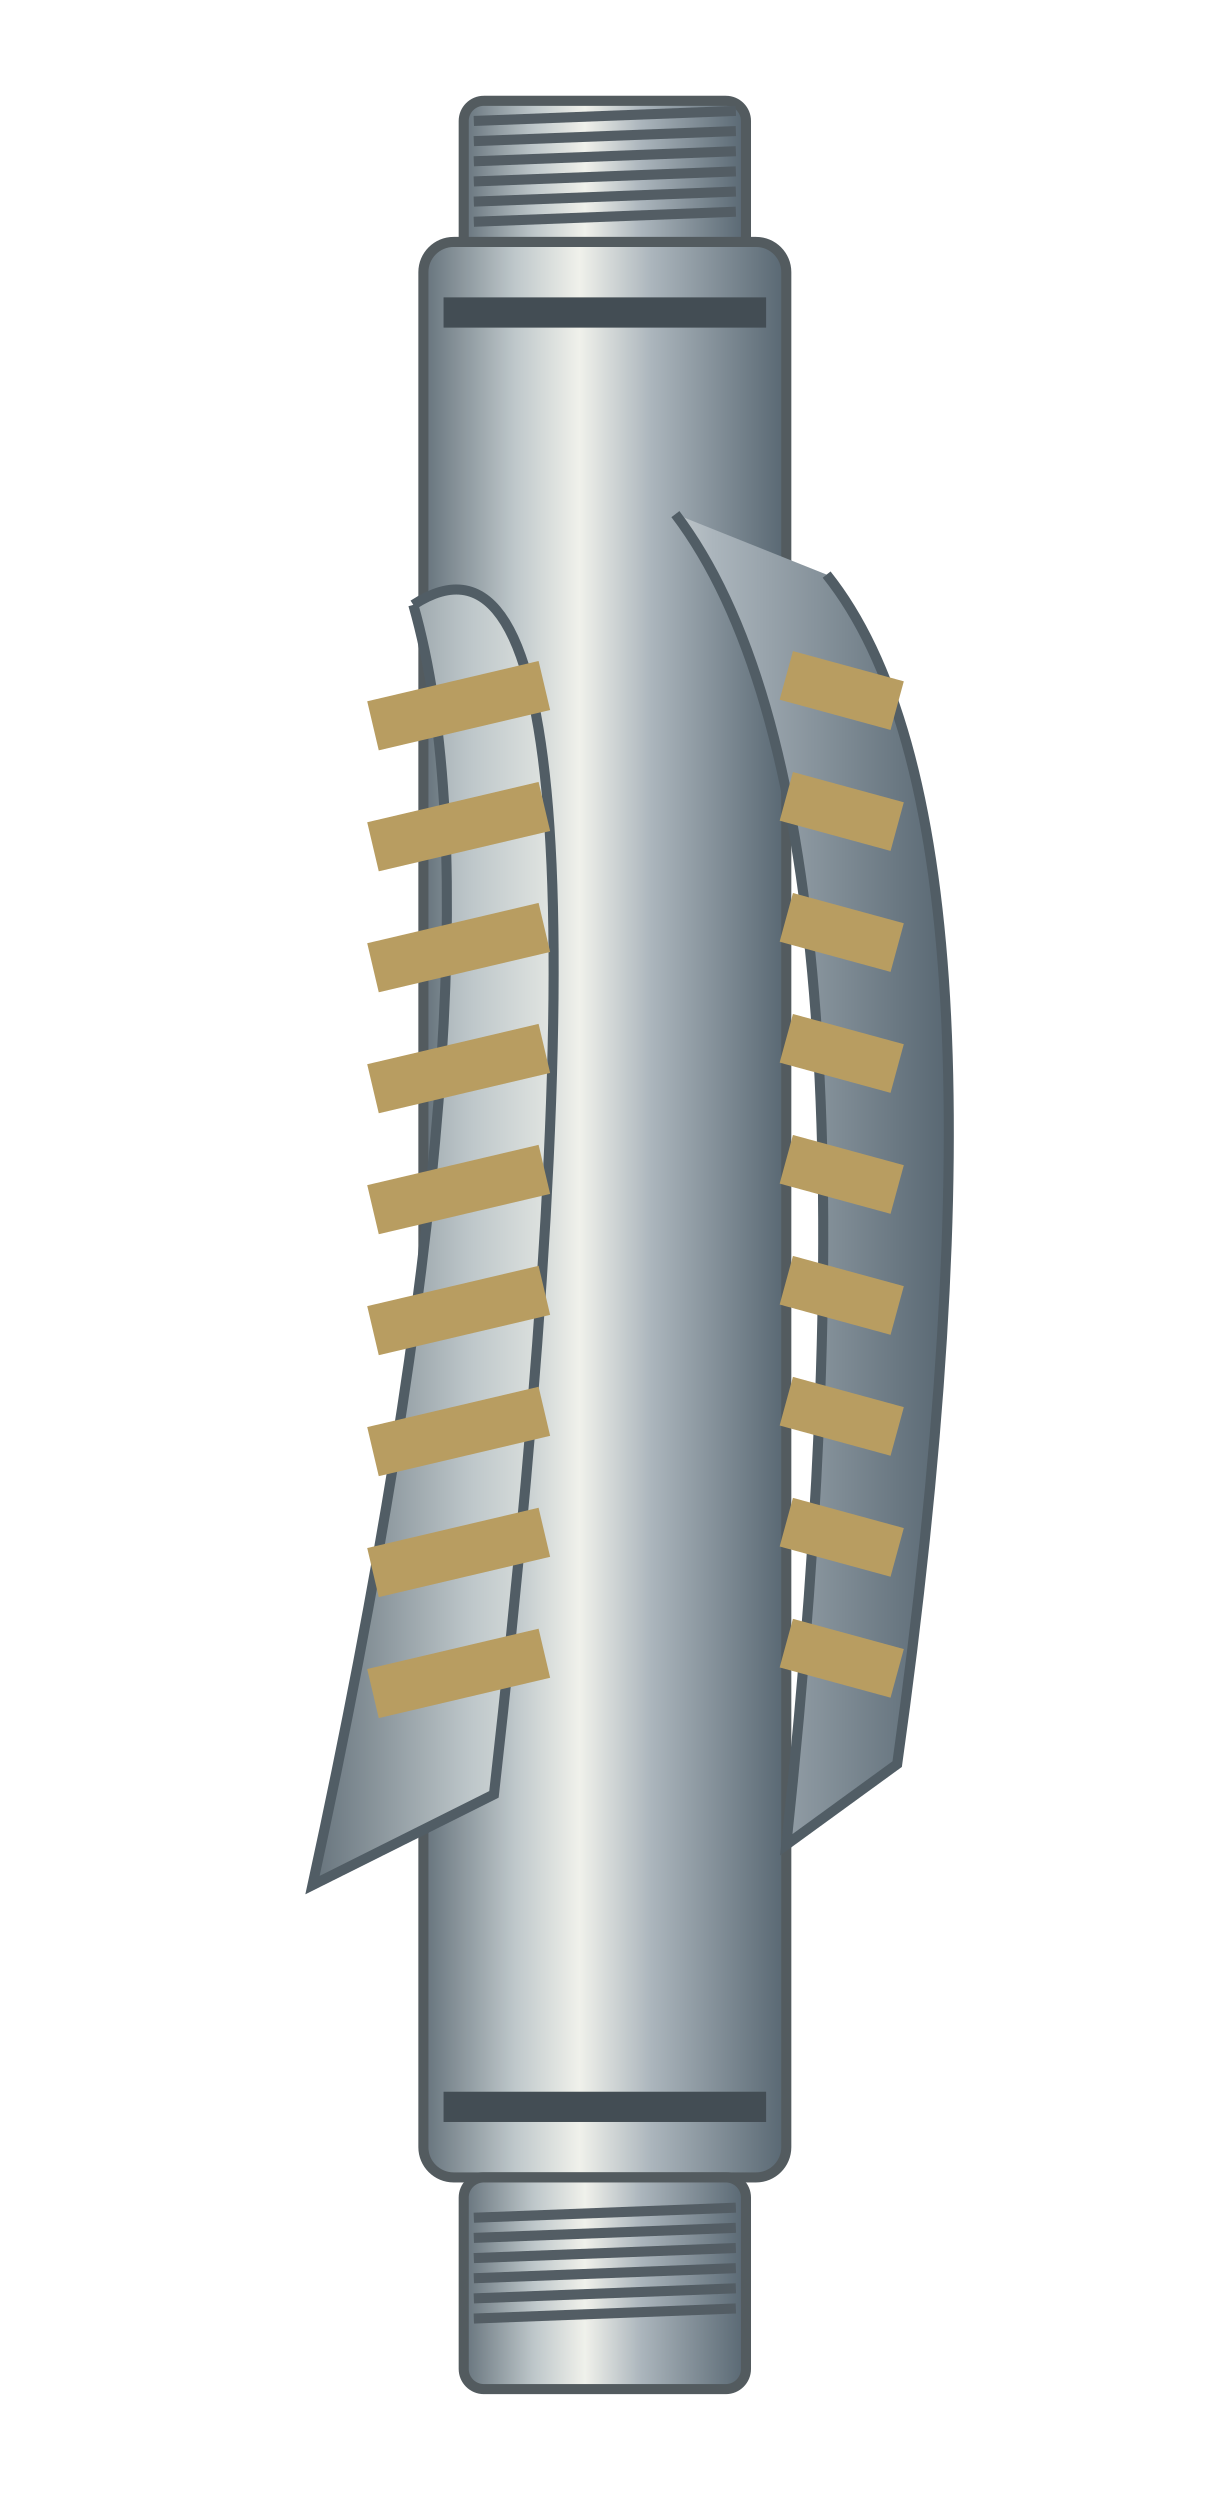
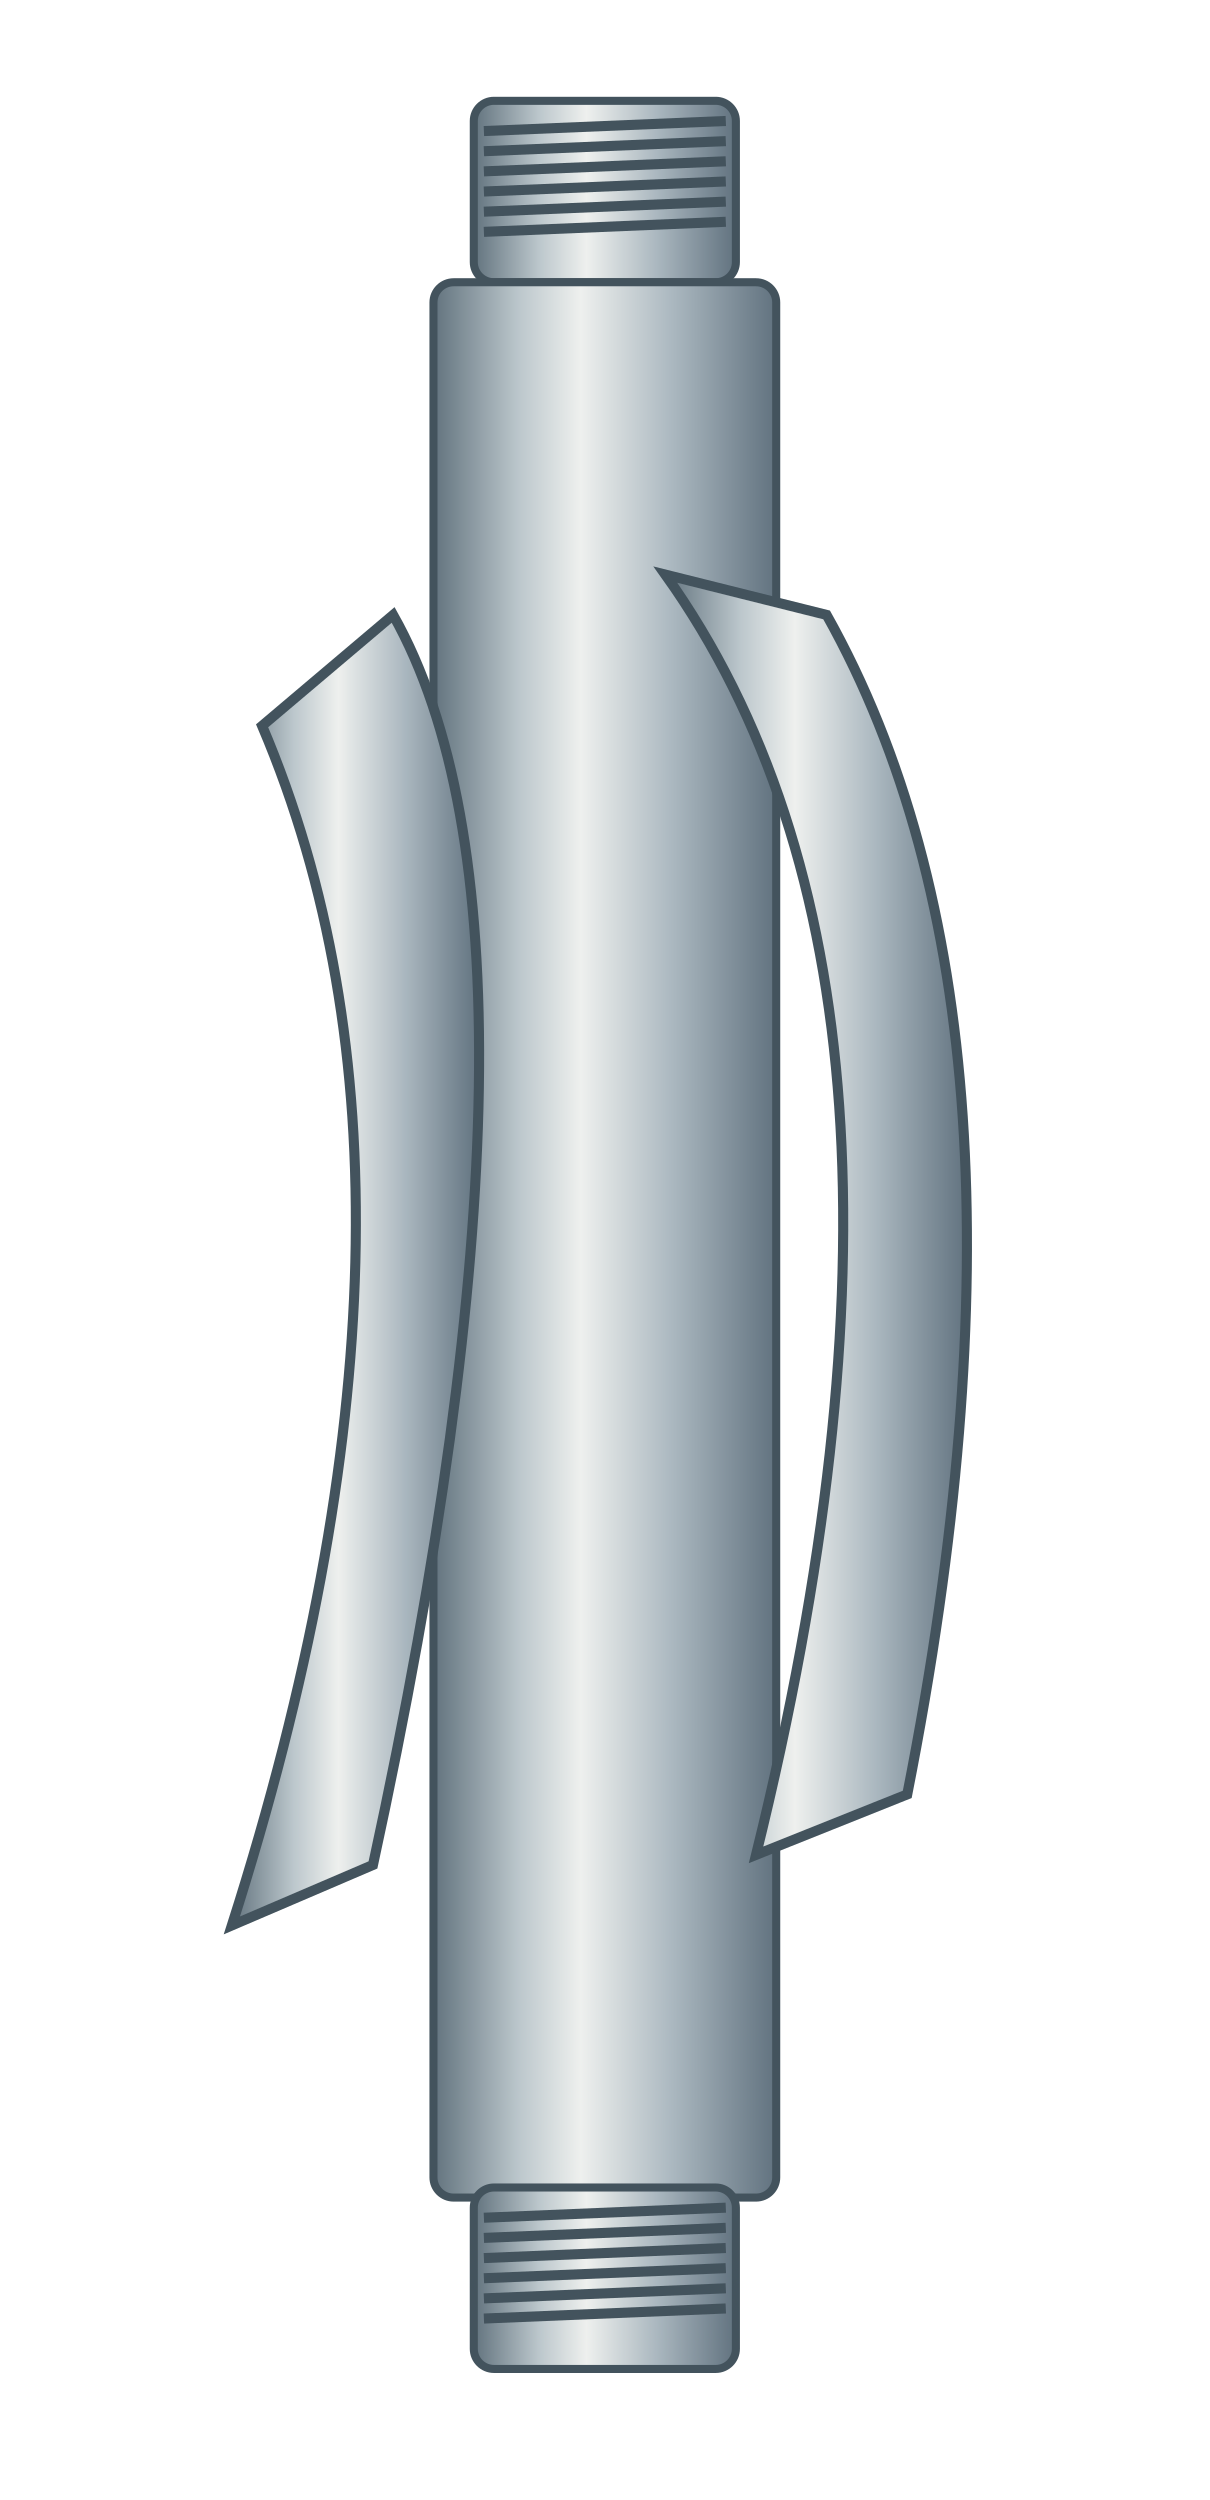
- <svg xmlns="http://www.w3.org/2000/svg" viewBox="0 0 120 248" role="img" aria-label="string-stabilizer technical illustration">
+ <svg xmlns="http://www.w3.org/2000/svg" viewBox="0 0 120 248" role="img" aria-label="string-stabilizer identification schematic">
  <defs>
-     <linearGradient id="asset-string-stabilizer-steel">
-       <stop stop-color="#66737c" />
-       <stop offset=".25" stop-color="#bec7ca" />
-       <stop offset=".43" stop-color="#f0f1eb" />
-       <stop offset=".63" stop-color="#abb5bc" />
-       <stop offset="1" stop-color="#586772" />
+     <linearGradient id="asset-string-stabilizer-metal">
+       <stop stop-color="#62737e" />
+       <stop offset=".25" stop-color="#bcc7cc" />
+       <stop offset=".43" stop-color="#eef0ee" />
+       <stop offset=".7" stop-color="#aab7bf" />
+       <stop offset="1" stop-color="#61727f" />
    </linearGradient>
  </defs>
-   <rect x="46" y="10" width="28" height="20" rx="2" fill="url(#asset-string-stabilizer-steel)" stroke="#535b5f" />
-   <path d="M47 12l26 -1" stroke="#535d64" />
-   <path d="M47 14l26 -1" stroke="#535d64" />
-   <path d="M47 16l26 -1" stroke="#535d64" />
-   <path d="M47 18l26 -1" stroke="#535d64" />
-   <path d="M47 20l26 -1" stroke="#535d64" />
-   <path d="M47 22l26 -1" stroke="#535d64" />
-   <rect x="42" y="24" width="36" height="192" rx="3" fill="url(#asset-string-stabilizer-steel)" stroke="#535b5f" />
-   <path d="M44 31H76M44 209H76" stroke="#434d54" stroke-width="3" />
-   <path d="M41 60q23-15 8 118l-18 9q20-92 10-127M67 51q22 29 11 132l11-8q13-93-7-118" fill="url(#asset-string-stabilizer-steel)" stroke="#515d65" />
-   <path d="M37 72l17-4M78 67l11 3" stroke="#b89d61" stroke-width="5" />
-   <path d="M37 84l17-4M78 79l11 3" stroke="#b89d61" stroke-width="5" />
-   <path d="M37 96l17-4M78 91l11 3" stroke="#b89d61" stroke-width="5" />
-   <path d="M37 108l17-4M78 103l11 3" stroke="#b89d61" stroke-width="5" />
-   <path d="M37 120l17-4M78 115l11 3" stroke="#b89d61" stroke-width="5" />
-   <path d="M37 132l17-4M78 127l11 3" stroke="#b89d61" stroke-width="5" />
-   <path d="M37 144l17-4M78 139l11 3" stroke="#b89d61" stroke-width="5" />
-   <path d="M37 156l17-4M78 151l11 3" stroke="#b89d61" stroke-width="5" />
-   <path d="M37 168l17-4M78 163l11 3" stroke="#b89d61" stroke-width="5" />
-   <rect x="46" y="216" width="28" height="21" rx="2" fill="url(#asset-string-stabilizer-steel)" stroke="#535b5f" />
-   <path d="M47 220l26 -1" stroke="#535d64" />
-   <path d="M47 222l26 -1" stroke="#535d64" />
-   <path d="M47 224l26 -1" stroke="#535d64" />
-   <path d="M47 226l26 -1" stroke="#535d64" />
-   <path d="M47 228l26 -1" stroke="#535d64" />
-   <path d="M47 230l26 -1" stroke="#535d64" />
+   <rect x="47" y="10" width="26" height="18" rx="2" fill="url(#asset-string-stabilizer-metal)" stroke="#43535d" stroke-width=".8" />
+   <path d="M48 13l24 -1" fill="none" stroke="#43535d" stroke-width="1" />
+   <path d="M48 15l24 -1" fill="none" stroke="#43535d" stroke-width="1" />
+   <path d="M48 17l24 -1" fill="none" stroke="#43535d" stroke-width="1" />
+   <path d="M48 19l24 -1" fill="none" stroke="#43535d" stroke-width="1" />
+   <path d="M48 21l24 -1" fill="none" stroke="#43535d" stroke-width="1" />
+   <path d="M48 23l24 -1" fill="none" stroke="#43535d" stroke-width="1" />
+   <rect x="43" y="28" width="34" height="190" rx="2" fill="url(#asset-string-stabilizer-metal)" stroke="#43535d" stroke-width=".8" />
+   <path d="M39 61Q57 93 37 185L23 191Q46 119 26 72Z" fill="url(#asset-string-stabilizer-metal)" stroke="#43535d" stroke-width="1" />
+   <path d="M66 57Q96 99 75 184L90 178Q105 102 82 61Z" fill="url(#asset-string-stabilizer-metal)" stroke="#43535d" stroke-width="1" />
+   <rect x="47" y="217" width="26" height="18" rx="2" fill="url(#asset-string-stabilizer-metal)" stroke="#43535d" stroke-width=".8" />
+   <path d="M48 220l24 -1" fill="none" stroke="#43535d" stroke-width="1" />
+   <path d="M48 222l24 -1" fill="none" stroke="#43535d" stroke-width="1" />
+   <path d="M48 224l24 -1" fill="none" stroke="#43535d" stroke-width="1" />
+   <path d="M48 226l24 -1" fill="none" stroke="#43535d" stroke-width="1" />
+   <path d="M48 228l24 -1" fill="none" stroke="#43535d" stroke-width="1" />
+   <path d="M48 230l24 -1" fill="none" stroke="#43535d" stroke-width="1" />
</svg>
